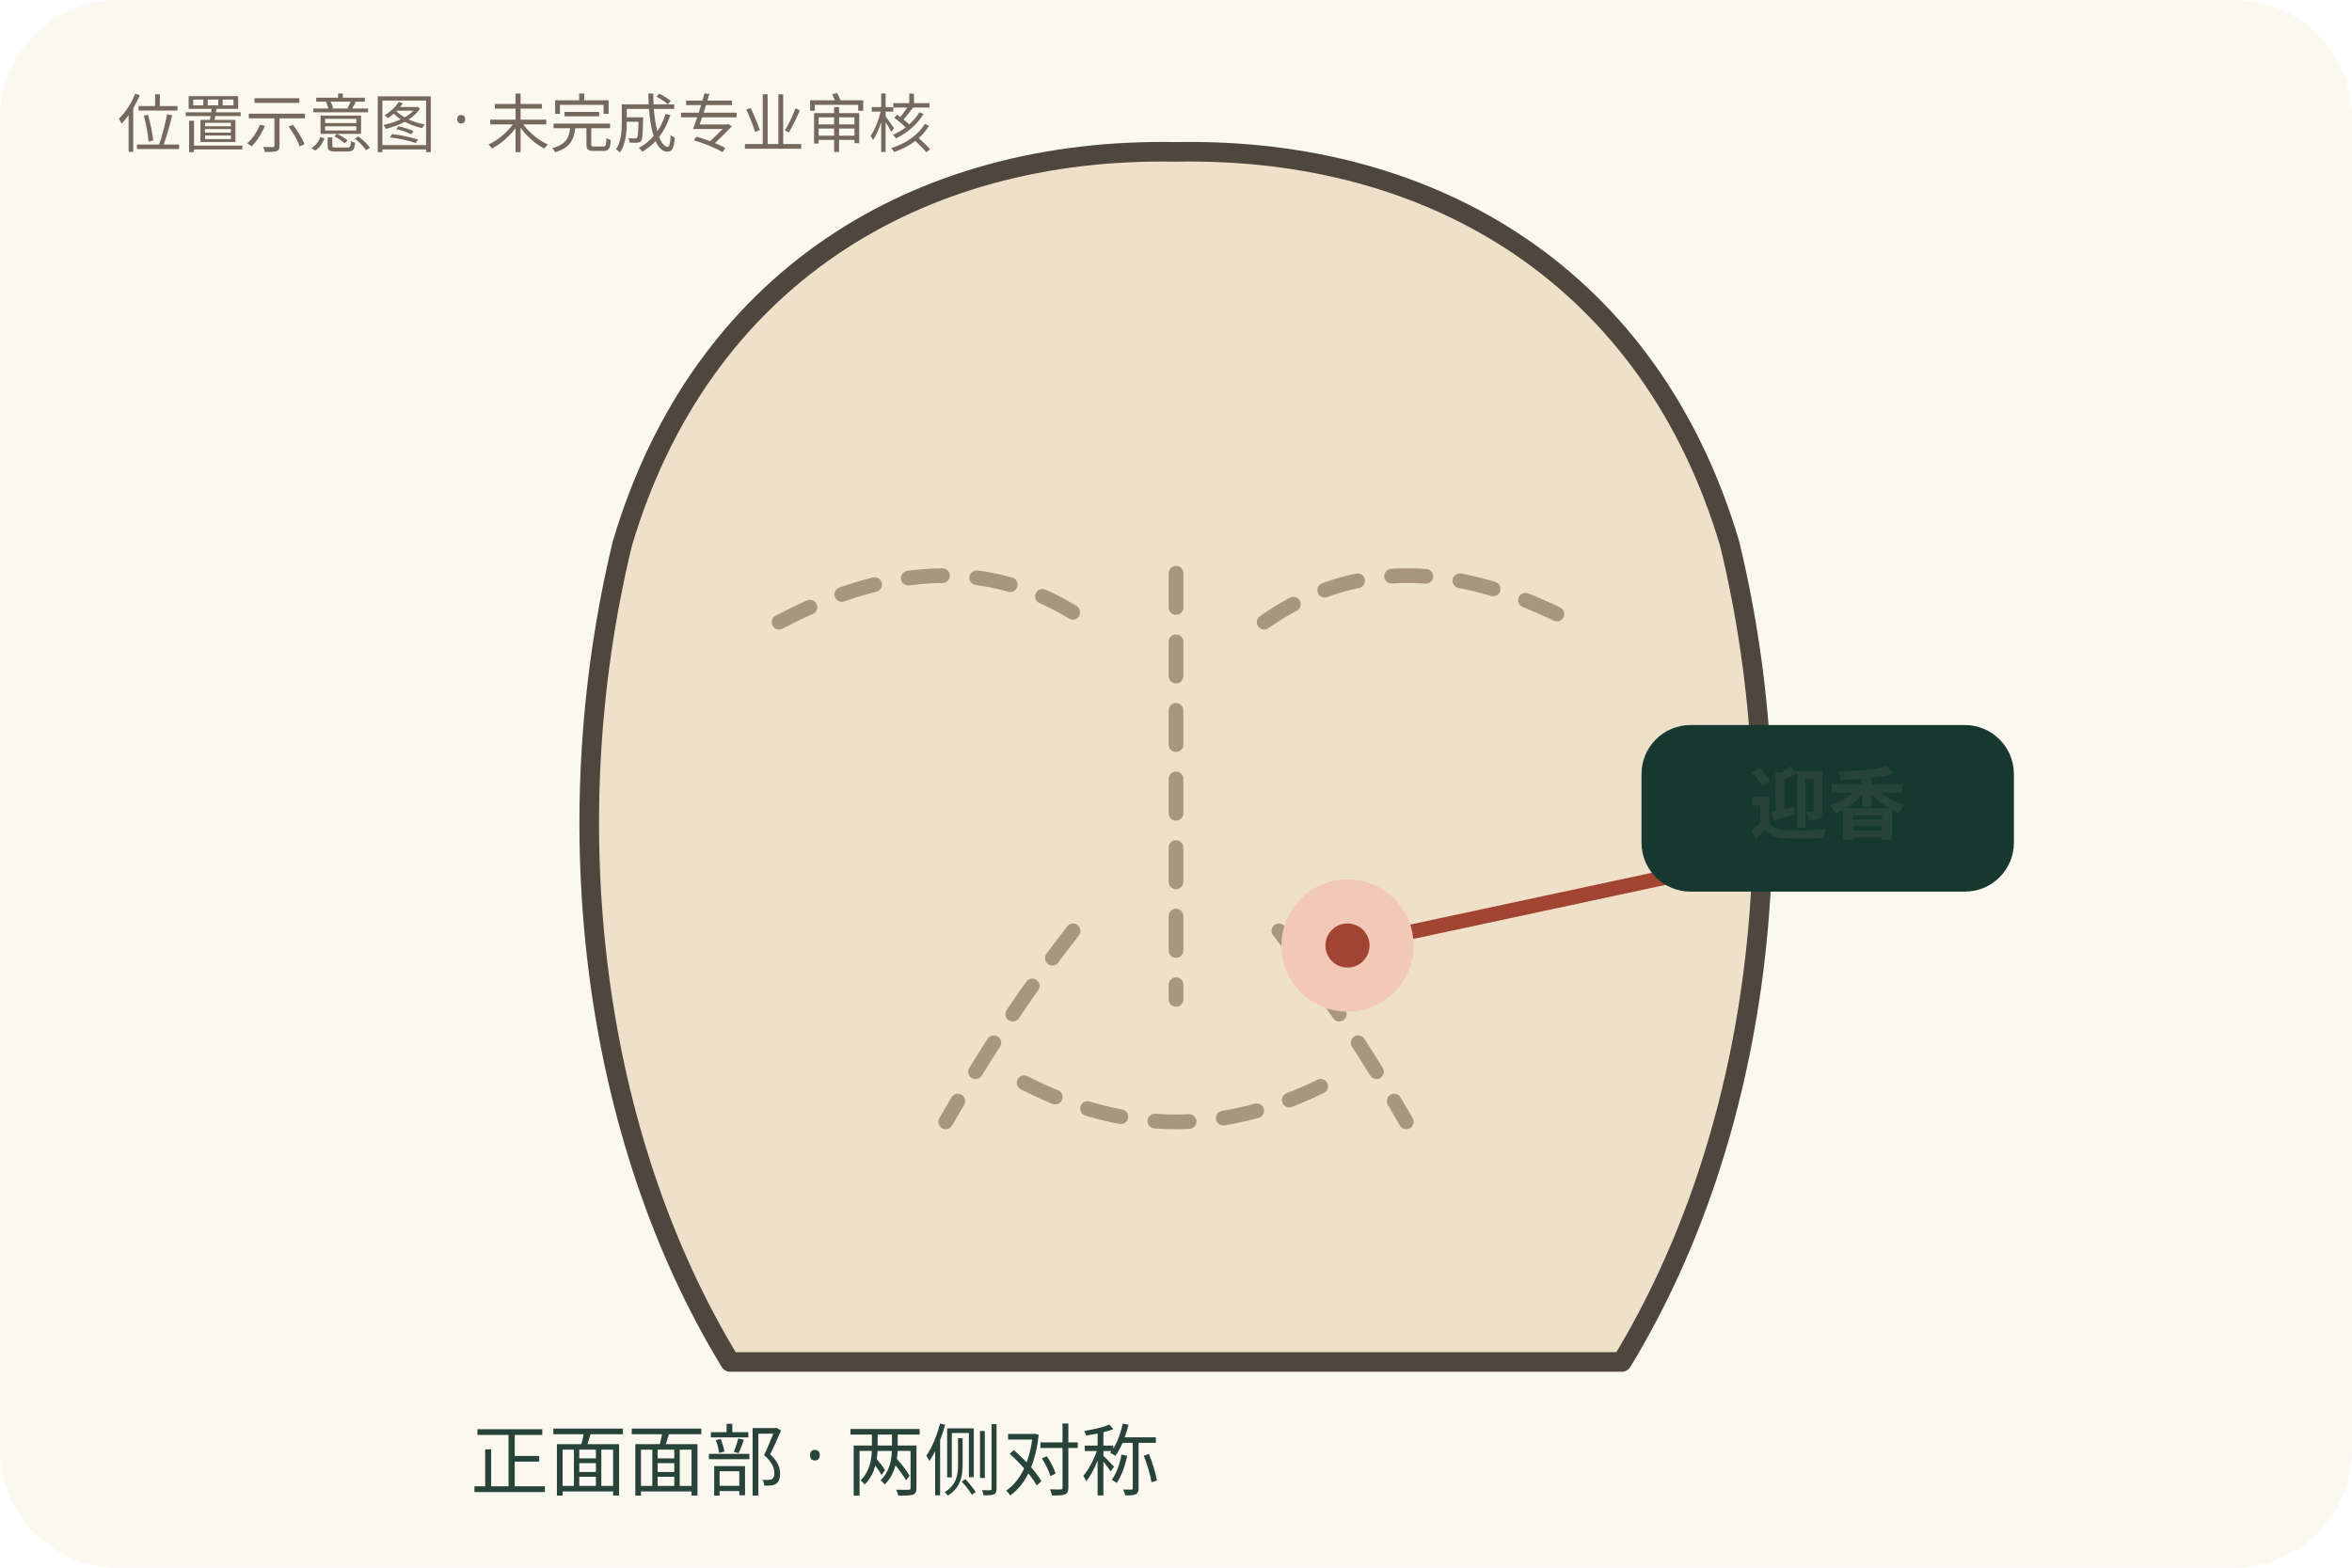
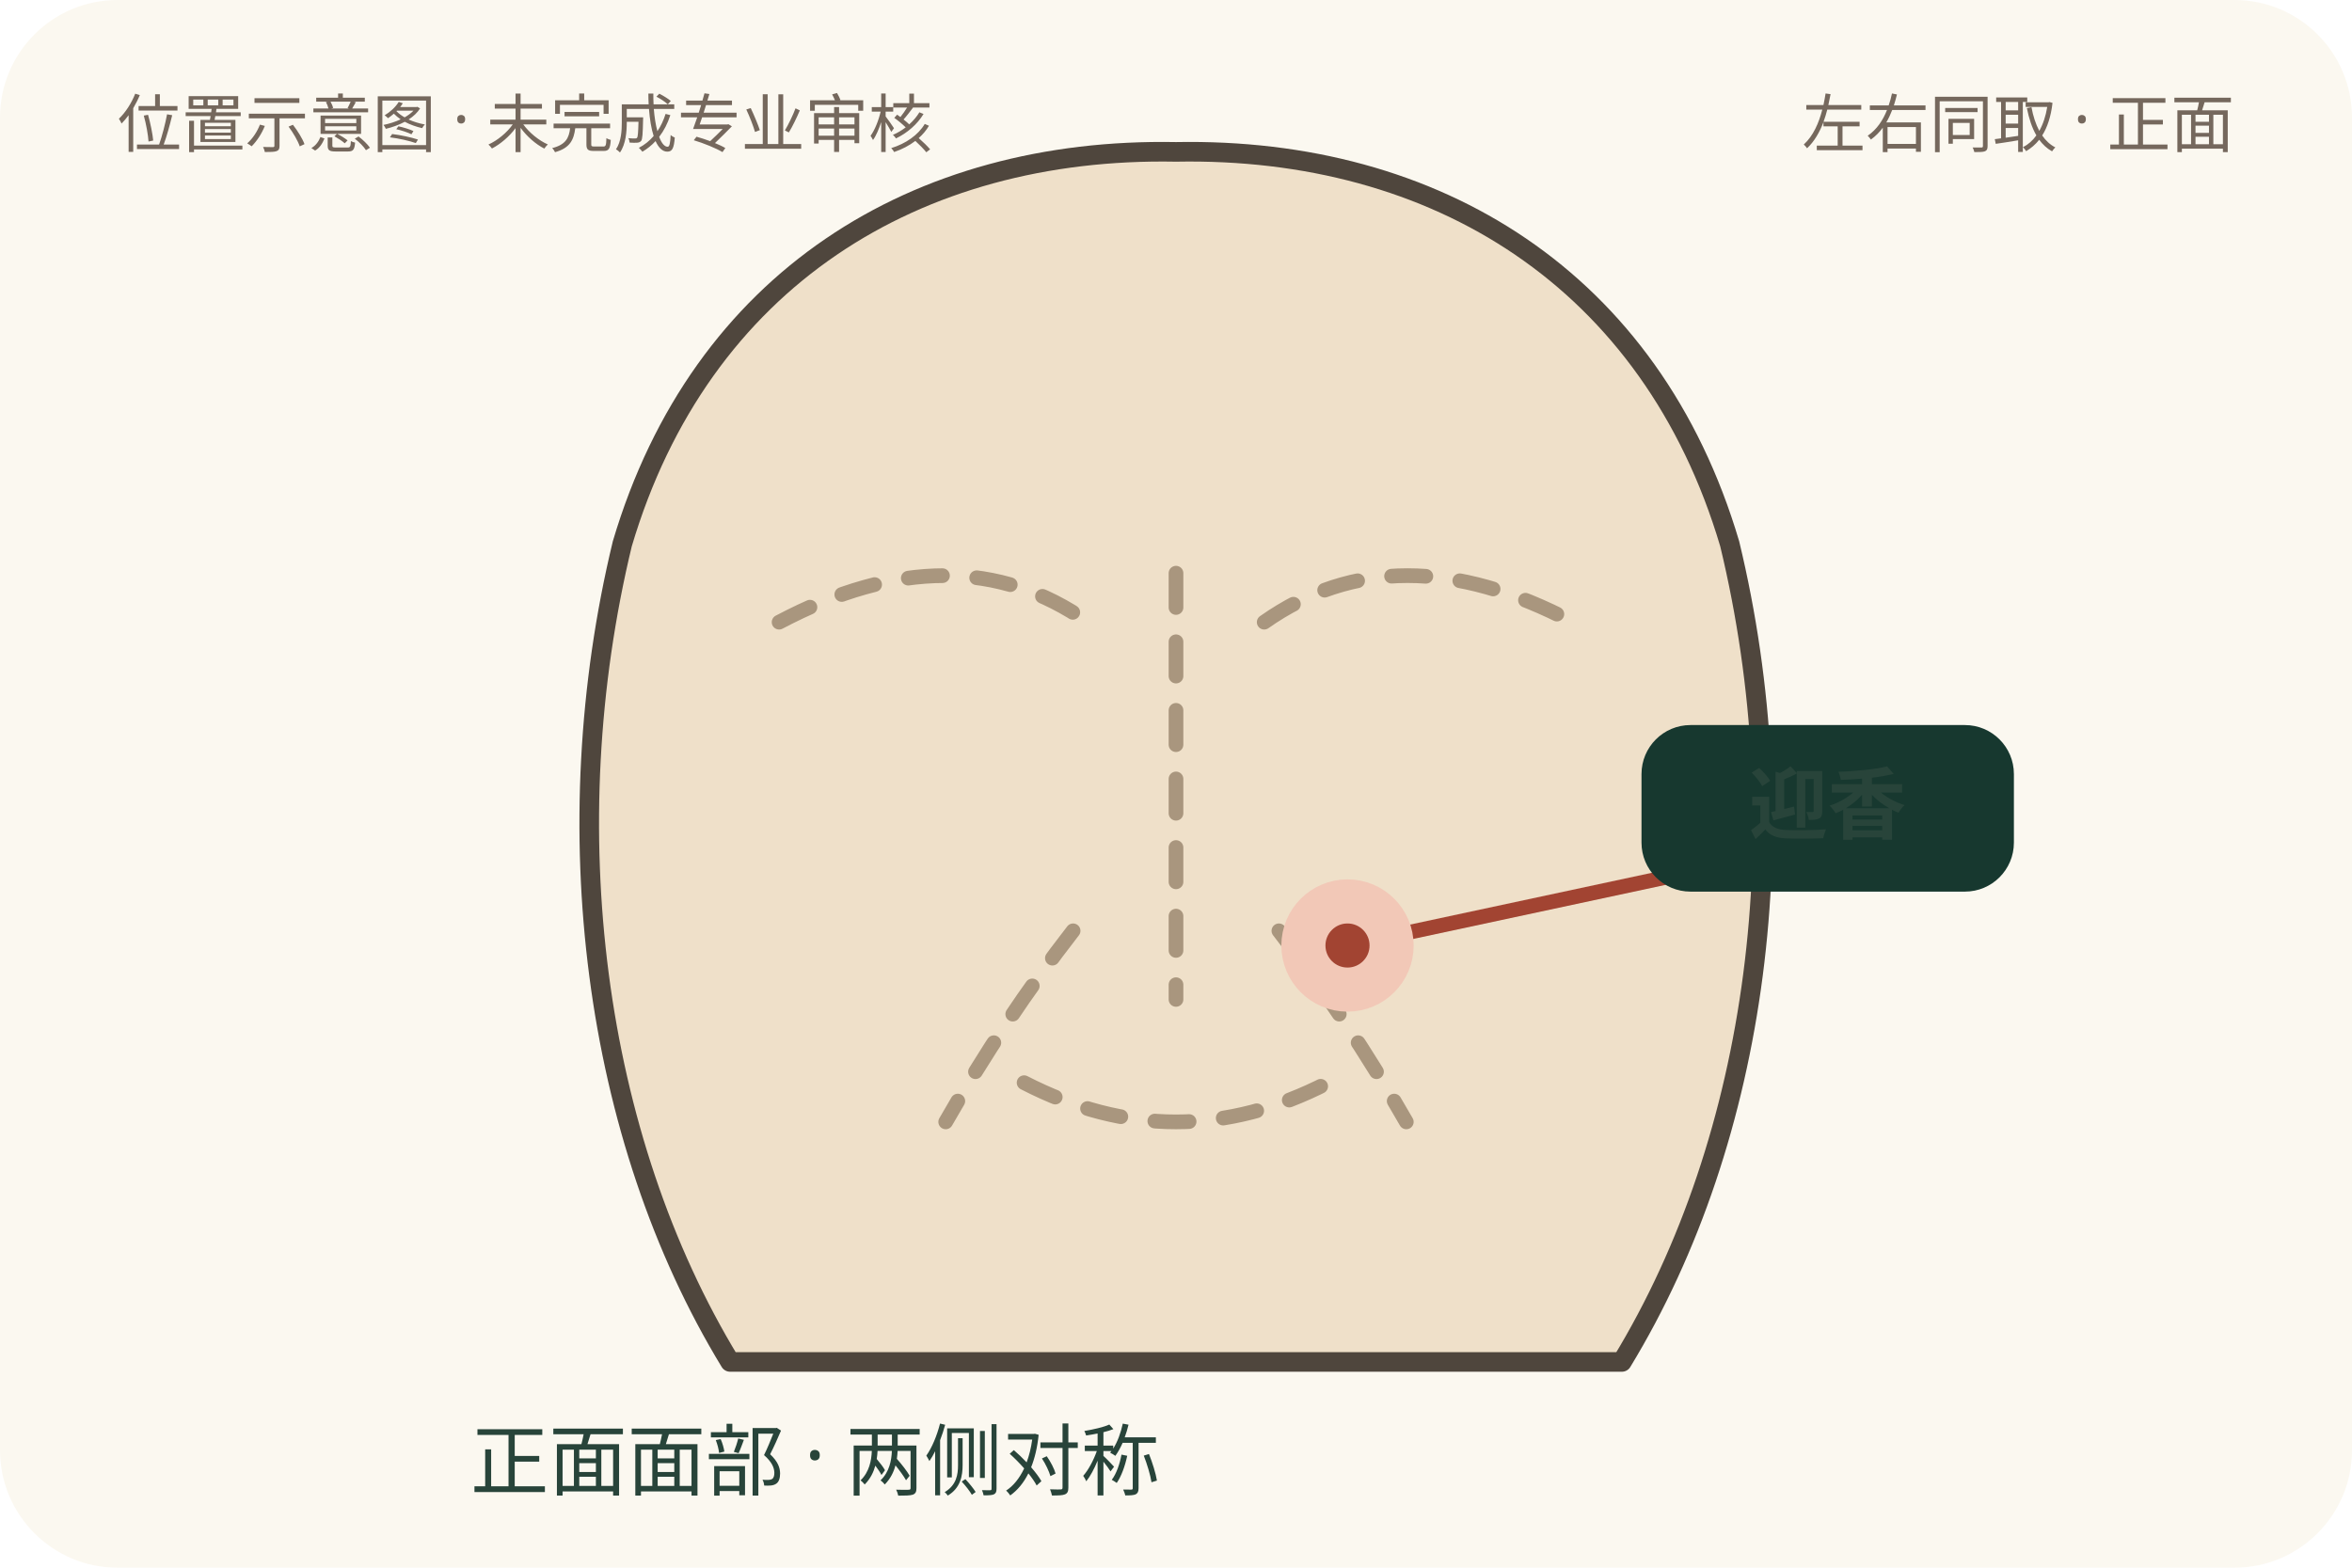
<svg xmlns="http://www.w3.org/2000/svg" viewBox="0 0 480 320" role="img" aria-labelledby="title desc">
  <style>
    .body{fill:#efe0c9;stroke:#4f463d;stroke-width:4;stroke-linejoin:round}
    .landmark{fill:none;stroke:#a9967e;stroke-width:3;stroke-linecap:round;stroke-dasharray:7 7}
    .landmark-fill{fill:#a9967e}
    .leader{fill:none;stroke:#a24432;stroke-width:3}
    .acupoint-marker{fill:#a24432;stroke:#f2c8b7;stroke-width:9}
-     text{fill:#28443a;font:16px sans-serif}.label{font-weight:700}.tag{font-size:13px;fill:#75685d}
+     text{fill:#28443a;font:16px sans-serif}.label{font-weight:700}.tag,.orientation,.landmark-label{font-size:13px;fill:#75685d}.landmark-label{font-weight:700}
  </style>
  <rect width="480" height="320" rx="24" fill="#fbf8f0" />
  <text class="tag" x="24" y="30">位置示意图 · 未完成专业审核</text>
+   <text class="orientation" x="456" y="30" text-anchor="end">左右同取 · 正面</text>
  <path class="body" d="M149 278 C121 232 113 169 127 111 C143 57 187 30 240 31 C293 30 337 57 353 111 C367 169 359 232 331 278 Z" />
  <path class="landmark" d="M159 127 Q195 108 222 127 M258 127 Q285 108 321 127 M240 117 L240 204 M209 221 Q240 237 271 221" />
  <path class="landmark" d="M219 190 Q205 208 193 229 M261 190 Q275 208 287 229" />
  <text x="96" y="304">正面面部 · 两侧对称</text>
  <path class="leader" d="M275 193 L373 172" />
  <circle class="acupoint-marker" cx="275" cy="193" r="9" />
  <rect x="335" y="148" width="76" height="34" rx="10" fill="#17382f" />
  <text class="label" x="373" y="170" text-anchor="middle" fill="#fffaf2">迎香</text>
</svg>
